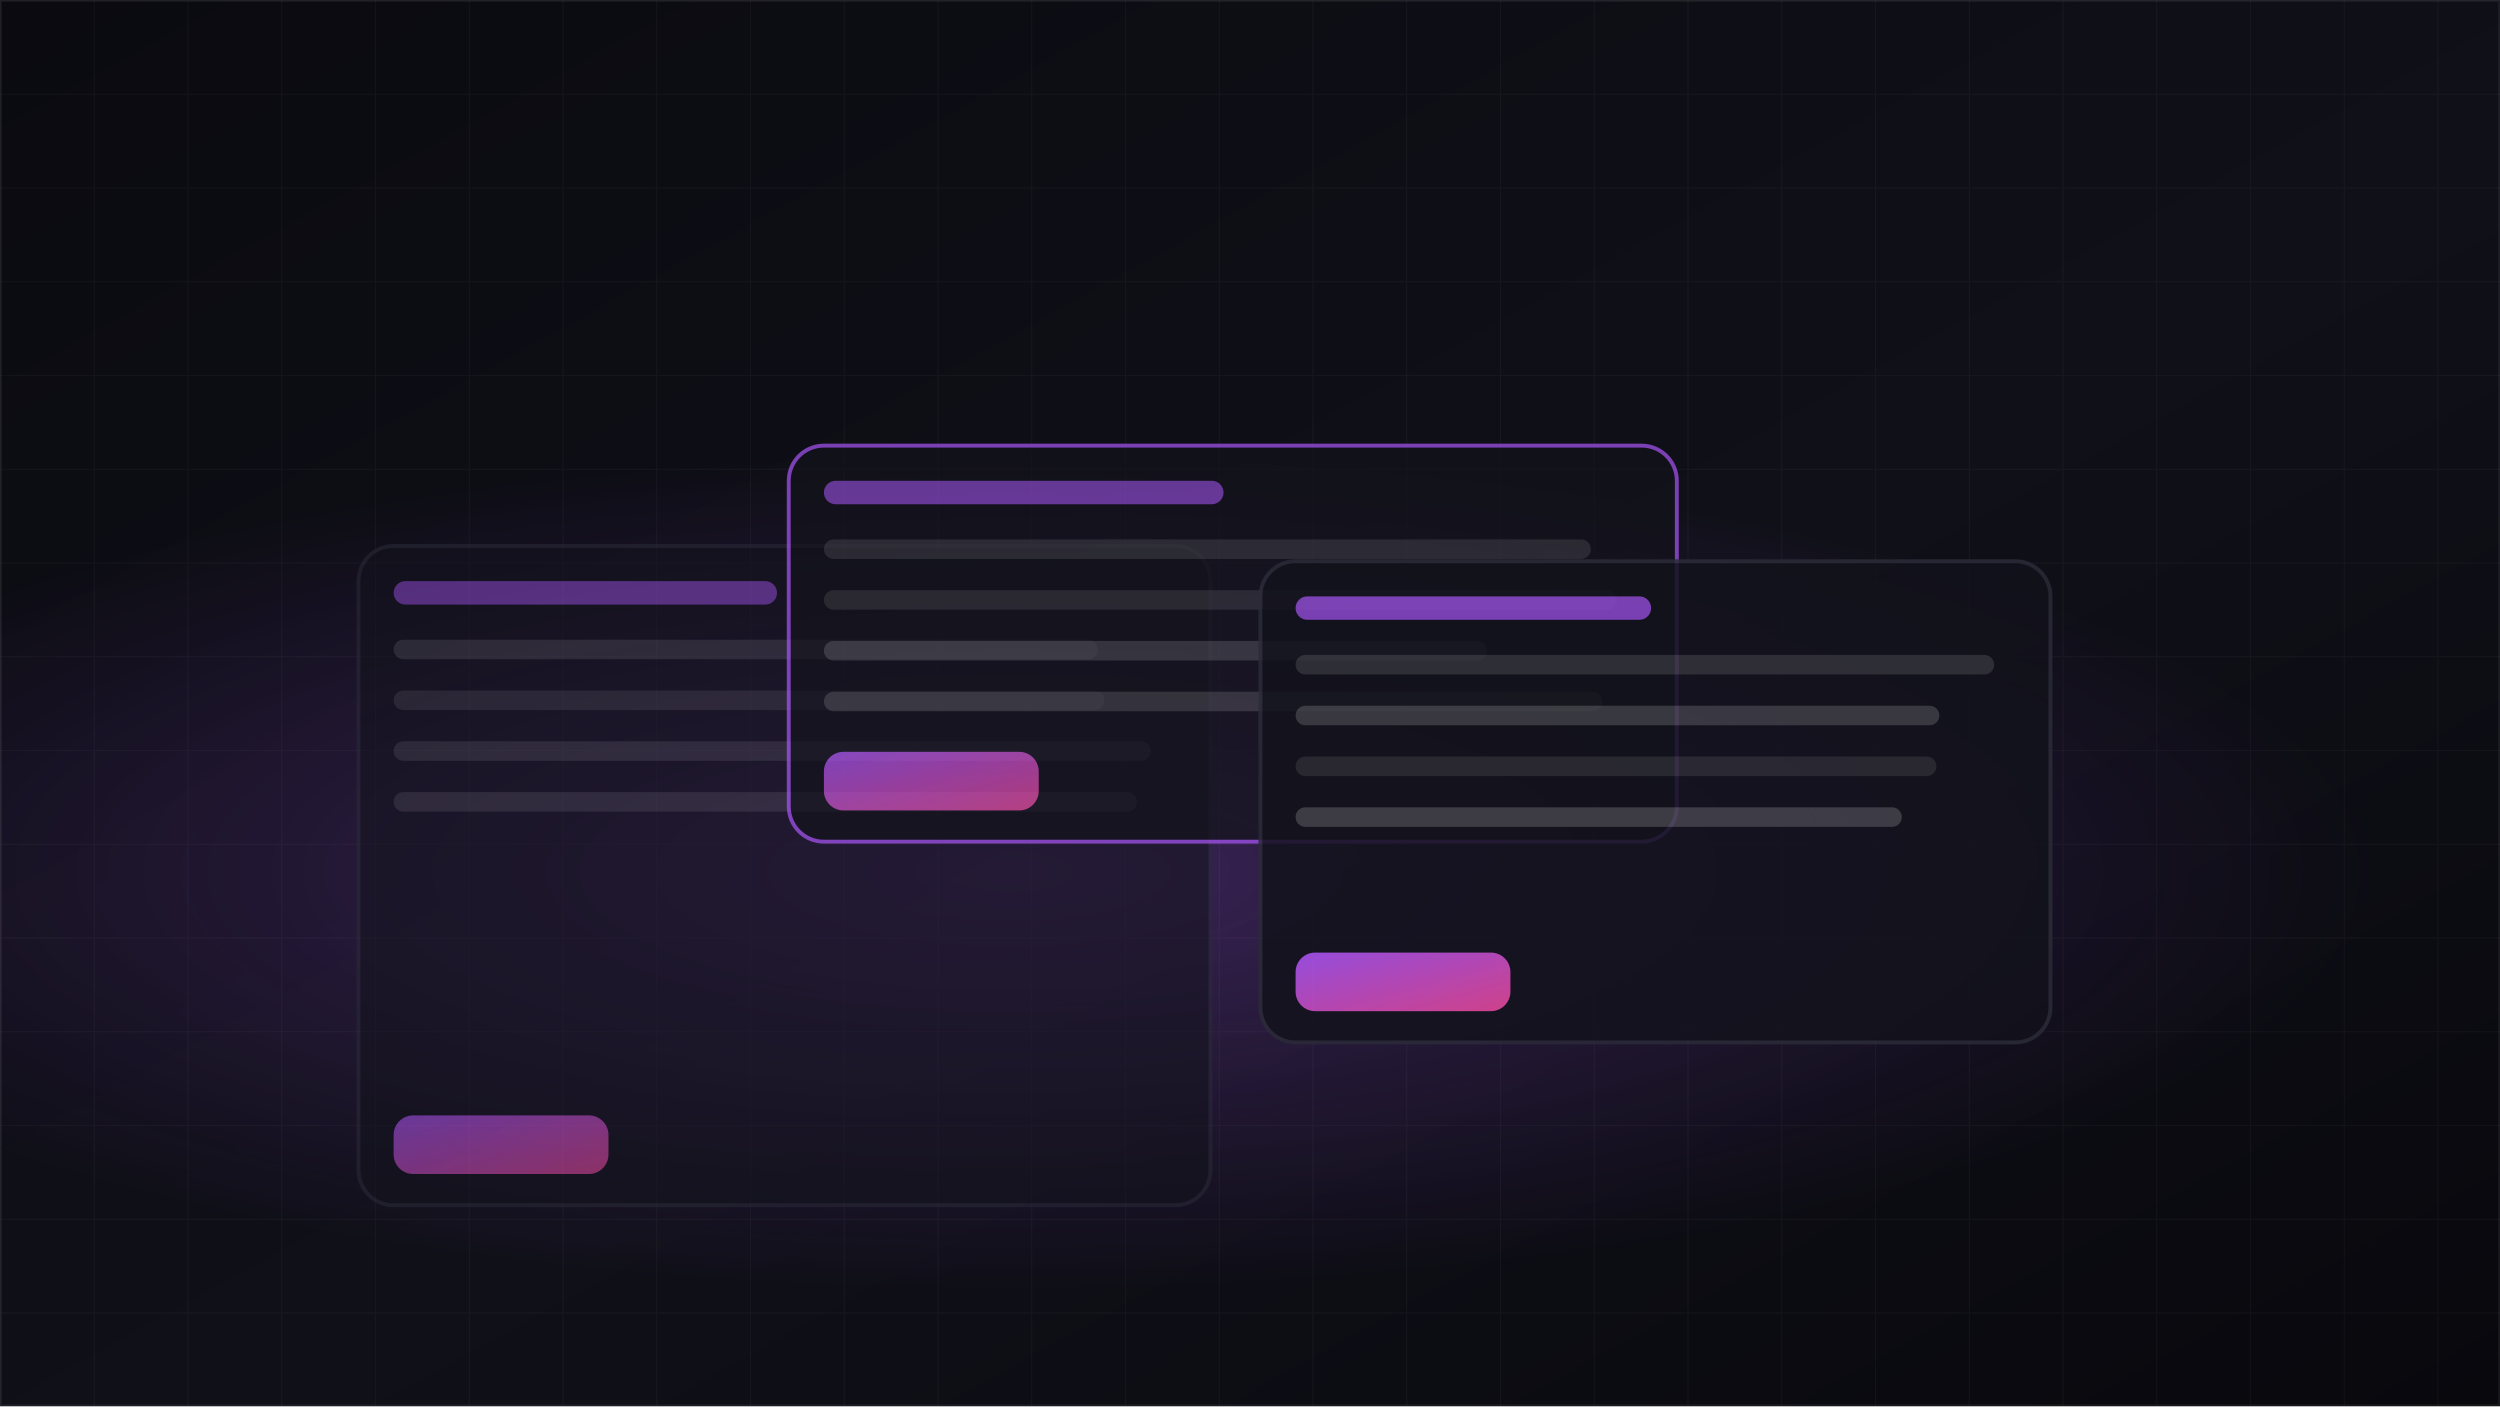
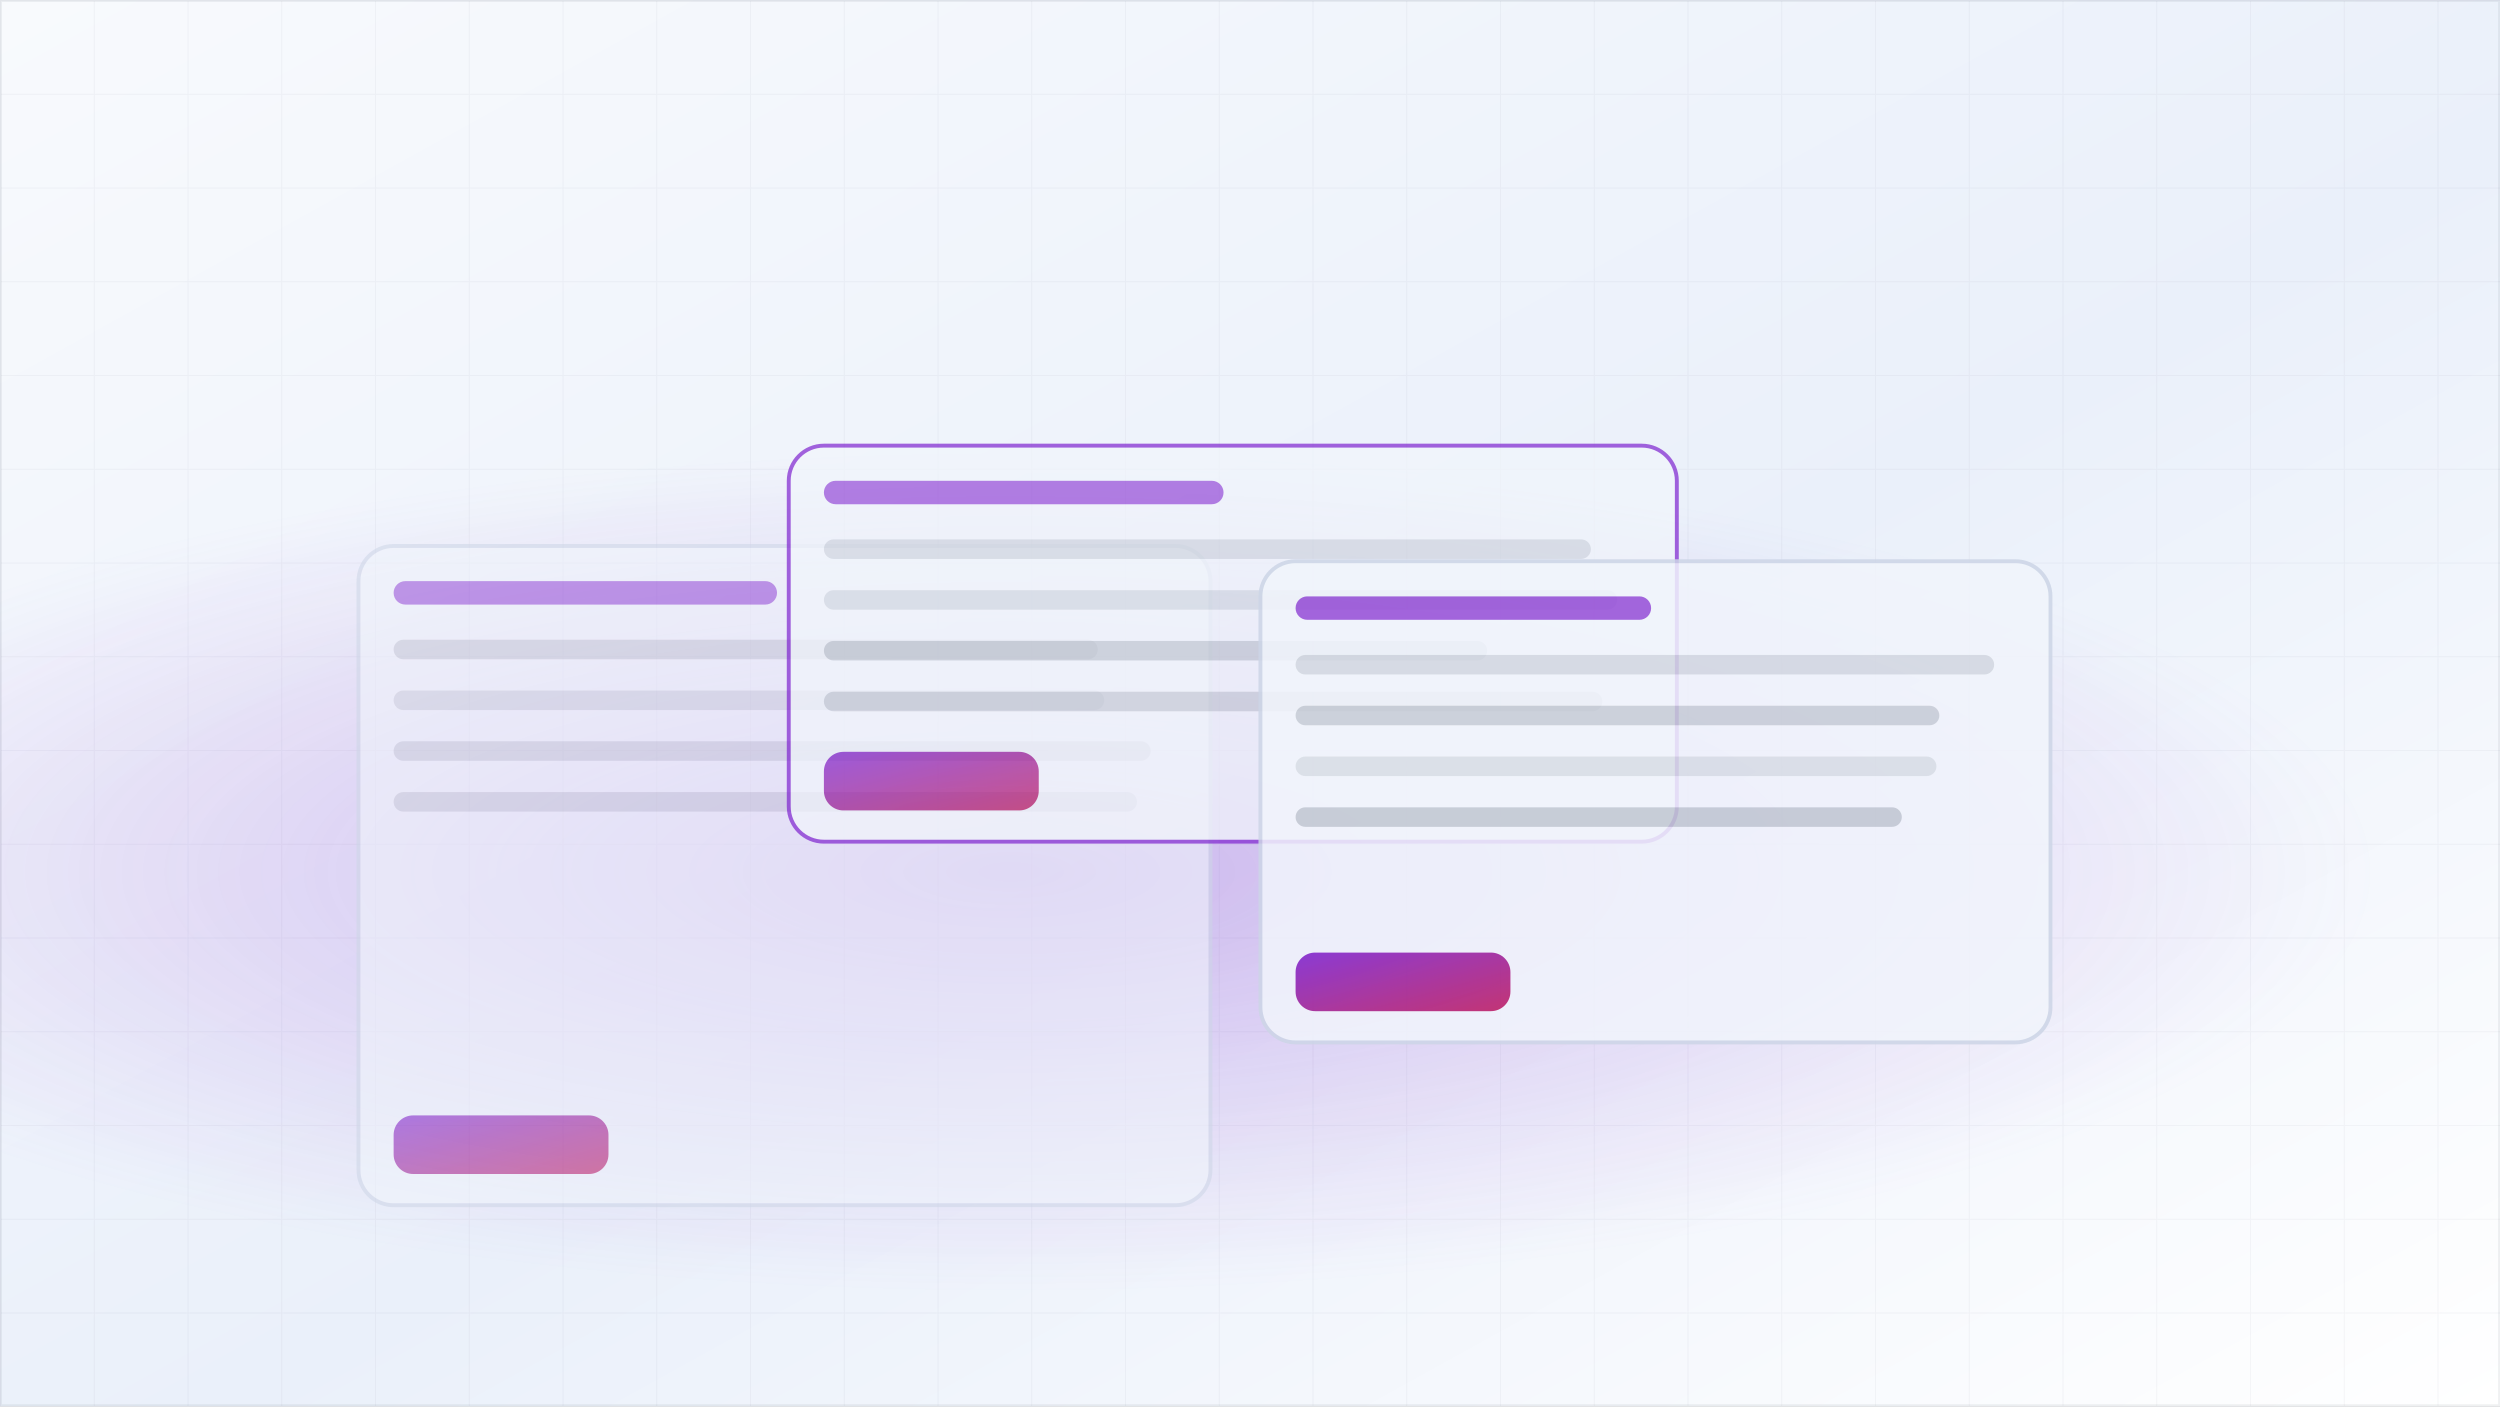
<svg xmlns="http://www.w3.org/2000/svg" viewBox="0 0 1280 720" width="1280" height="720" role="img" aria-label="weapon-ui-pack">
  <defs>
    <linearGradient id="bg" x1="0" y1="0" x2="1" y2="1">
-       <stop offset="0%" stop-color="#0a0a10" />
-       <stop offset="55%" stop-color="#101019" />
-       <stop offset="100%" stop-color="#08080d" />
+       <stop offset="0%" stop-color="#f8fafd" />
+       <stop offset="55%" stop-color="#eaf0fa" />
+       <stop offset="100%" stop-color="#ffffff" />
    </linearGradient>
    <linearGradient id="accent" x1="0" y1="0" x2="1" y2="1">
-       <stop offset="0%" stop-color="#A855F7" />
-       <stop offset="100%" stop-color="#EC4899" />
+       <stop offset="0%" stop-color="#7e22ce" />
+       <stop offset="100%" stop-color="#be185d" />
    </linearGradient>
    <radialGradient id="glow">
-       <stop offset="0%" stop-color="#A855F7" stop-opacity="0.5" />
-       <stop offset="100%" stop-color="#A855F7" stop-opacity="0" />
+       <stop offset="0%" stop-color="#7e22ce" stop-opacity="0.5" />
+       <stop offset="100%" stop-color="#7e22ce" stop-opacity="0" />
    </radialGradient>
    <pattern id="grid" width="48" height="48" patternUnits="userSpaceOnUse">
-       <path d="M48 0H0V48" fill="none" stroke="#ffffff" stroke-opacity="0.035" stroke-width="1" />
+       <path d="M48 0H0V48" fill="none" stroke="#0b1b31" stroke-opacity="0.035" stroke-width="1" />
    </pattern>
  </defs>
  <rect width="1280" height="720" fill="url(#bg)" />
  <rect width="1280" height="720" fill="url(#grid)" />
  <ellipse cx="516.654" cy="446.4" rx="704" ry="216" fill="url(#glow)" opacity="0.55" />
  <g opacity="0.55">
-     <rect x="183.538" y="279.542" width="436.22" height="337.543" rx="18" fill="#12121b" stroke="#2a2a38" stroke-width="2" />
-     <rect x="201.538" y="297.542" width="196.299" height="12" rx="6" fill="#A855F7" opacity="0.8" />
-     <rect x="201.538" y="327.542" width="360.508" height="10" rx="5" fill="#ffffff" opacity="0.182" />
-     <rect x="201.538" y="353.542" width="363.809" height="10" rx="5" fill="#ffffff" opacity="0.145" />
-     <rect x="201.538" y="379.542" width="387.608" height="10" rx="5" fill="#ffffff" opacity="0.164" />
-     <rect x="201.538" y="405.542" width="380.585" height="10" rx="5" fill="#ffffff" opacity="0.163" />
+     <rect x="183.538" y="279.542" width="436.22" height="337.543" rx="18" fill="#f1f5fb" stroke="#ccd5e6" stroke-width="2" />
+     <rect x="201.538" y="297.542" width="196.299" height="12" rx="6" fill="#7e22ce" opacity="0.8" />
+     <rect x="201.538" y="327.542" width="360.508" height="10" rx="5" fill="#0b1b31" opacity="0.182" />
+     <rect x="201.538" y="353.542" width="363.809" height="10" rx="5" fill="#0b1b31" opacity="0.145" />
+     <rect x="201.538" y="379.542" width="387.608" height="10" rx="5" fill="#0b1b31" opacity="0.164" />
+     <rect x="201.538" y="405.542" width="380.585" height="10" rx="5" fill="#0b1b31" opacity="0.163" />
    <rect x="201.538" y="571.086" width="110" height="30" rx="10" fill="url(#accent)" />
  </g>
  <g opacity="0.7">
-     <rect x="403.838" y="228.167" width="454.698" height="202.77" rx="18" fill="#12121b" stroke="#A855F7" stroke-width="2" />
-     <rect x="421.838" y="246.167" width="204.614" height="12" rx="6" fill="#A855F7" opacity="0.8" />
-     <rect x="421.838" y="276.167" width="392.693" height="10" rx="5" fill="#ffffff" opacity="0.147" />
-     <rect x="421.838" y="302.167" width="406.144" height="10" rx="5" fill="#ffffff" opacity="0.134" />
-     <rect x="421.838" y="328.167" width="339.598" height="10" rx="5" fill="#ffffff" opacity="0.206" />
-     <rect x="421.838" y="354.167" width="398.564" height="10" rx="5" fill="#ffffff" opacity="0.185" />
+     <rect x="403.838" y="228.167" width="454.698" height="202.77" rx="18" fill="#f1f5fb" stroke="#7e22ce" stroke-width="2" />
+     <rect x="421.838" y="246.167" width="204.614" height="12" rx="6" fill="#7e22ce" opacity="0.8" />
+     <rect x="421.838" y="276.167" width="392.693" height="10" rx="5" fill="#0b1b31" opacity="0.147" />
+     <rect x="421.838" y="302.167" width="406.144" height="10" rx="5" fill="#0b1b31" opacity="0.134" />
+     <rect x="421.838" y="328.167" width="339.598" height="10" rx="5" fill="#0b1b31" opacity="0.206" />
+     <rect x="421.838" y="354.167" width="398.564" height="10" rx="5" fill="#0b1b31" opacity="0.185" />
    <rect x="421.838" y="384.937" width="110" height="30" rx="10" fill="url(#accent)" />
  </g>
  <g opacity="0.85">
-     <rect x="645.338" y="287.342" width="404.51" height="246.376" rx="18" fill="#12121b" stroke="#2a2a38" stroke-width="2" />
-     <rect x="663.338" y="305.342" width="182.029" height="12" rx="6" fill="#A855F7" opacity="0.8" />
-     <rect x="663.338" y="335.342" width="357.67" height="10" rx="5" fill="#ffffff" opacity="0.137" />
-     <rect x="663.338" y="361.342" width="329.611" height="10" rx="5" fill="#ffffff" opacity="0.186" />
-     <rect x="663.338" y="387.342" width="328.114" height="10" rx="5" fill="#ffffff" opacity="0.107" />
-     <rect x="663.338" y="413.342" width="310.394" height="10" rx="5" fill="#ffffff" opacity="0.209" />
+     <rect x="645.338" y="287.342" width="404.51" height="246.376" rx="18" fill="#f1f5fb" stroke="#ccd5e6" stroke-width="2" />
+     <rect x="663.338" y="305.342" width="182.029" height="12" rx="6" fill="#7e22ce" opacity="0.8" />
+     <rect x="663.338" y="335.342" width="357.67" height="10" rx="5" fill="#0b1b31" opacity="0.137" />
+     <rect x="663.338" y="361.342" width="329.611" height="10" rx="5" fill="#0b1b31" opacity="0.186" />
+     <rect x="663.338" y="387.342" width="328.114" height="10" rx="5" fill="#0b1b31" opacity="0.107" />
+     <rect x="663.338" y="413.342" width="310.394" height="10" rx="5" fill="#0b1b31" opacity="0.209" />
    <rect x="663.338" y="487.717" width="110" height="30" rx="10" fill="url(#accent)" />
  </g>
-   <rect width="1280" height="720" fill="none" stroke="#ffffff" stroke-opacity="0.06" stroke-width="2" />
+   <rect width="1280" height="720" fill="none" stroke="#0b1b31" stroke-opacity="0.06" stroke-width="2" />
</svg>
